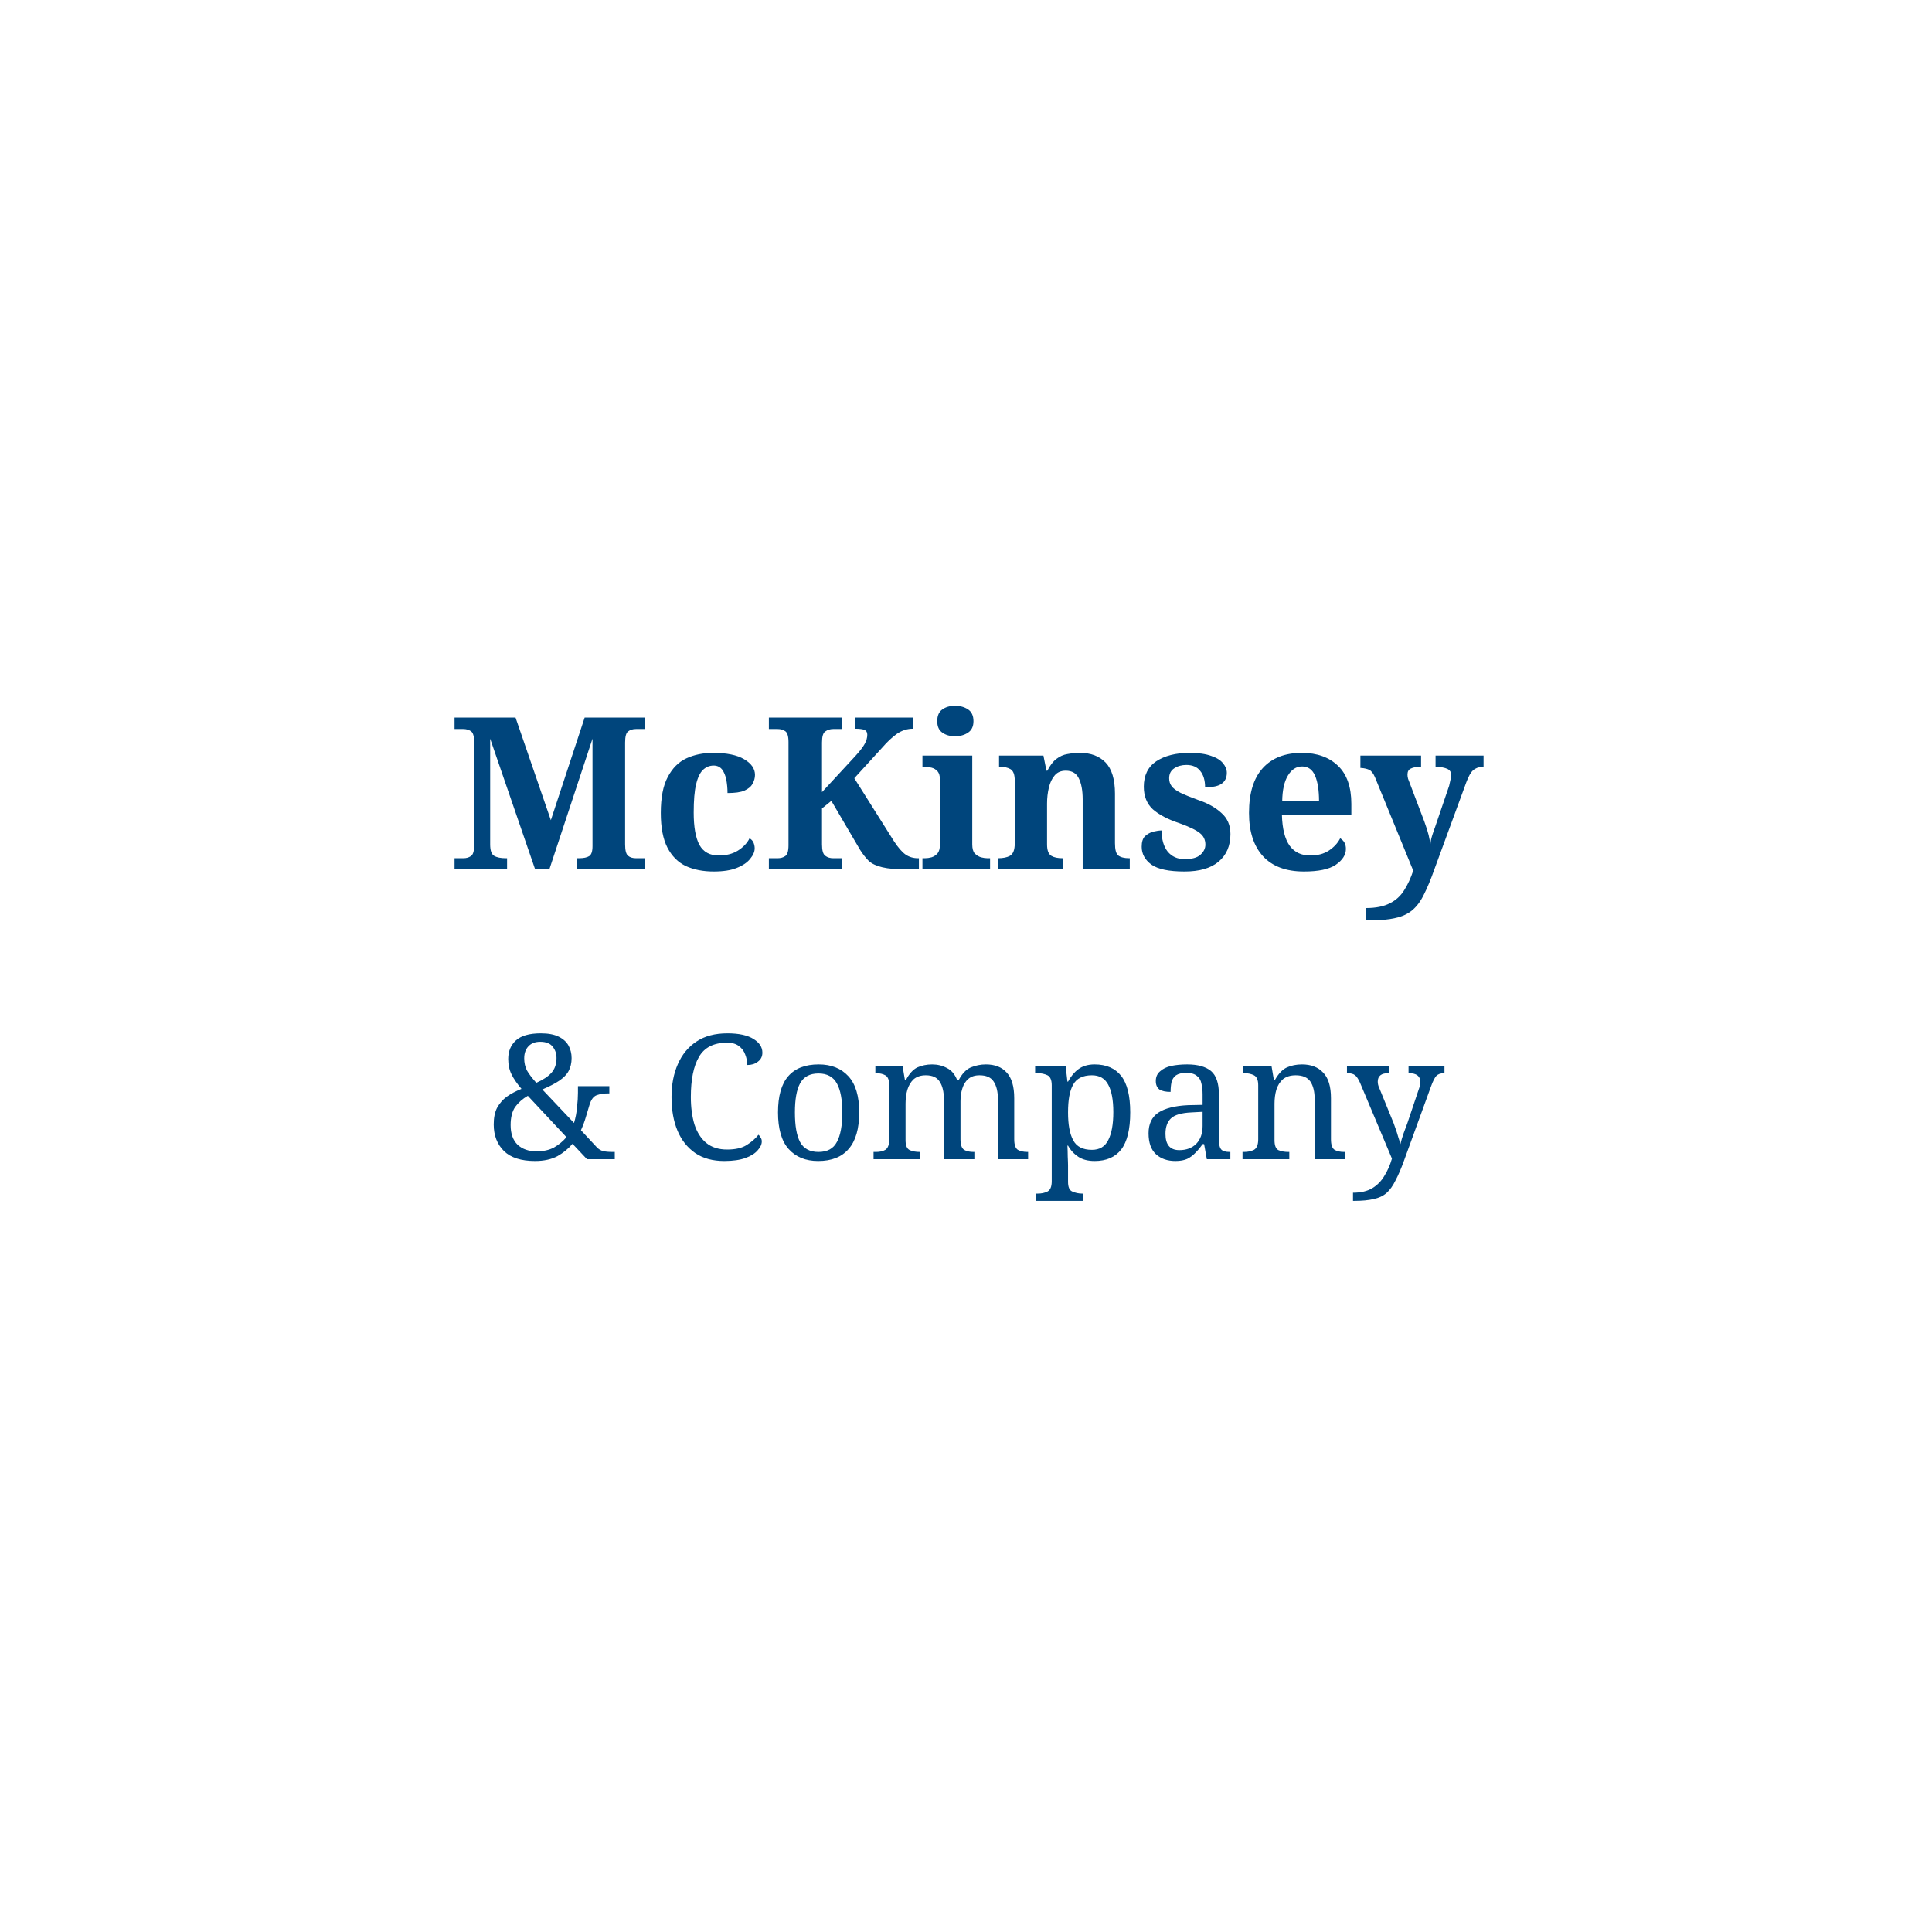
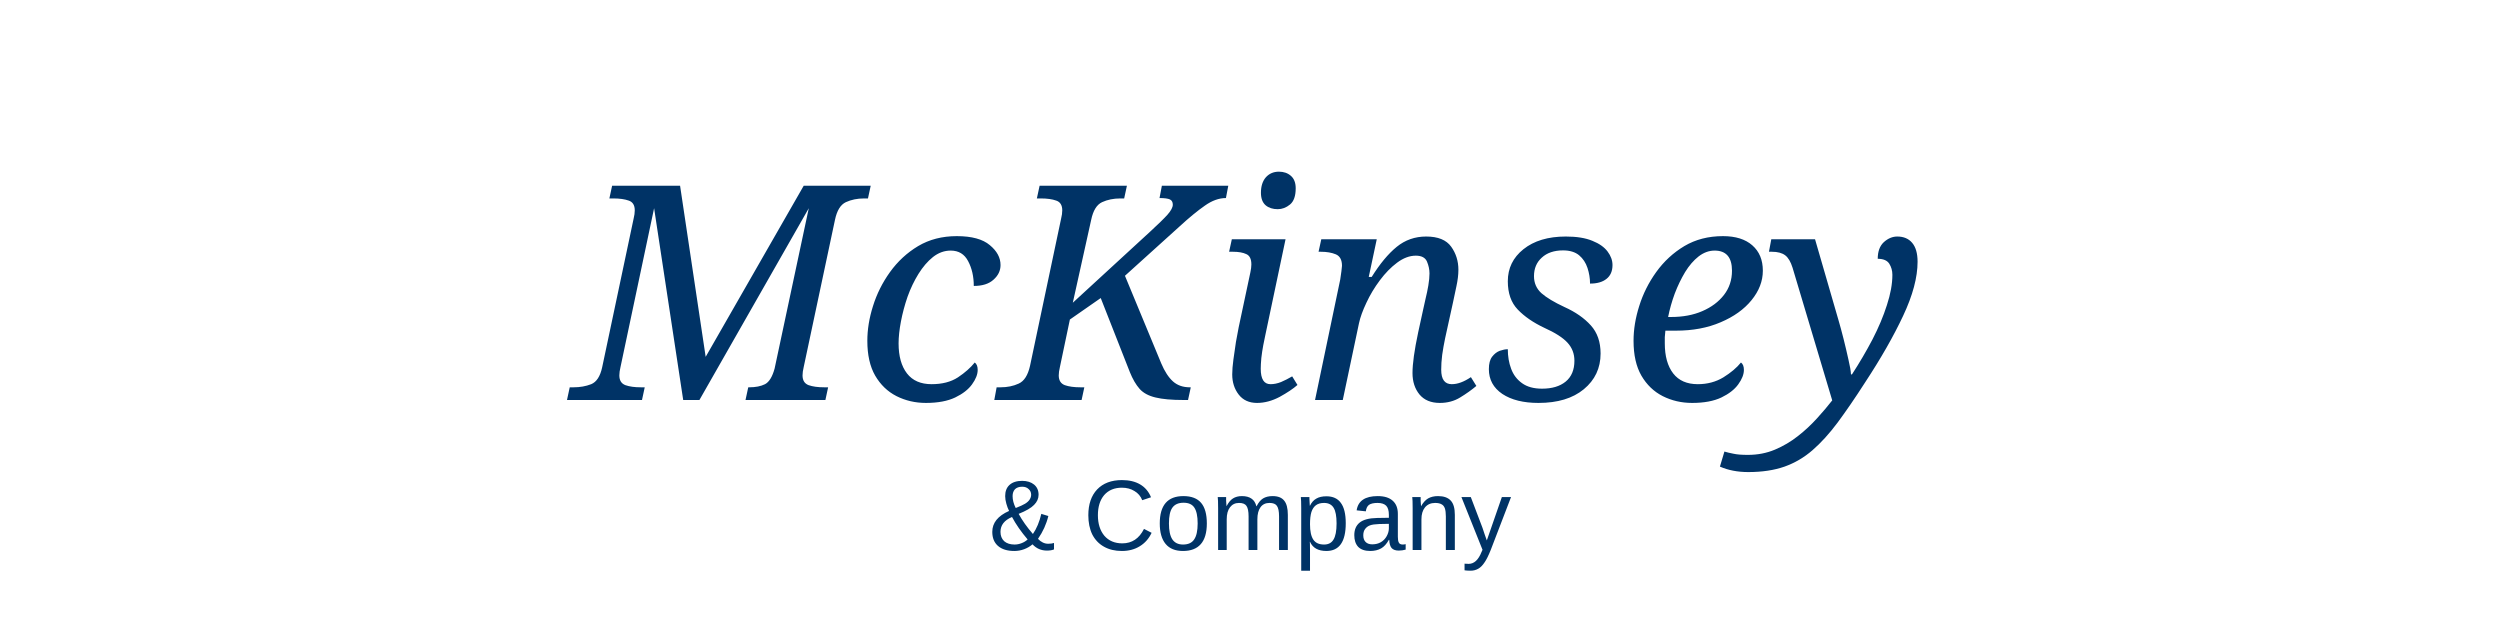
- <svg xmlns="http://www.w3.org/2000/svg" viewBox="0 0 100 100">
-   <text x="50" y="45" text-anchor="middle" font-family="Georgia, serif" font-size="11" font-weight="bold" fill="#00457c">McKinsey</text>
-   <text x="50" y="60" text-anchor="middle" font-family="Georgia, serif" font-size="9" fill="#00457c">&amp; Company</text>
+ <svg xmlns="http://www.w3.org/2000/svg" viewBox="0 0 200 50">
+   <text x="100" y="32" font-family="Georgia, serif" font-size="24" font-style="italic" fill="#003366" text-anchor="middle">McKinsey</text>
+   <text x="100" y="44" font-family="Arial, sans-serif" font-size="8" fill="#003366" text-anchor="middle">&amp; Company</text>
</svg>
